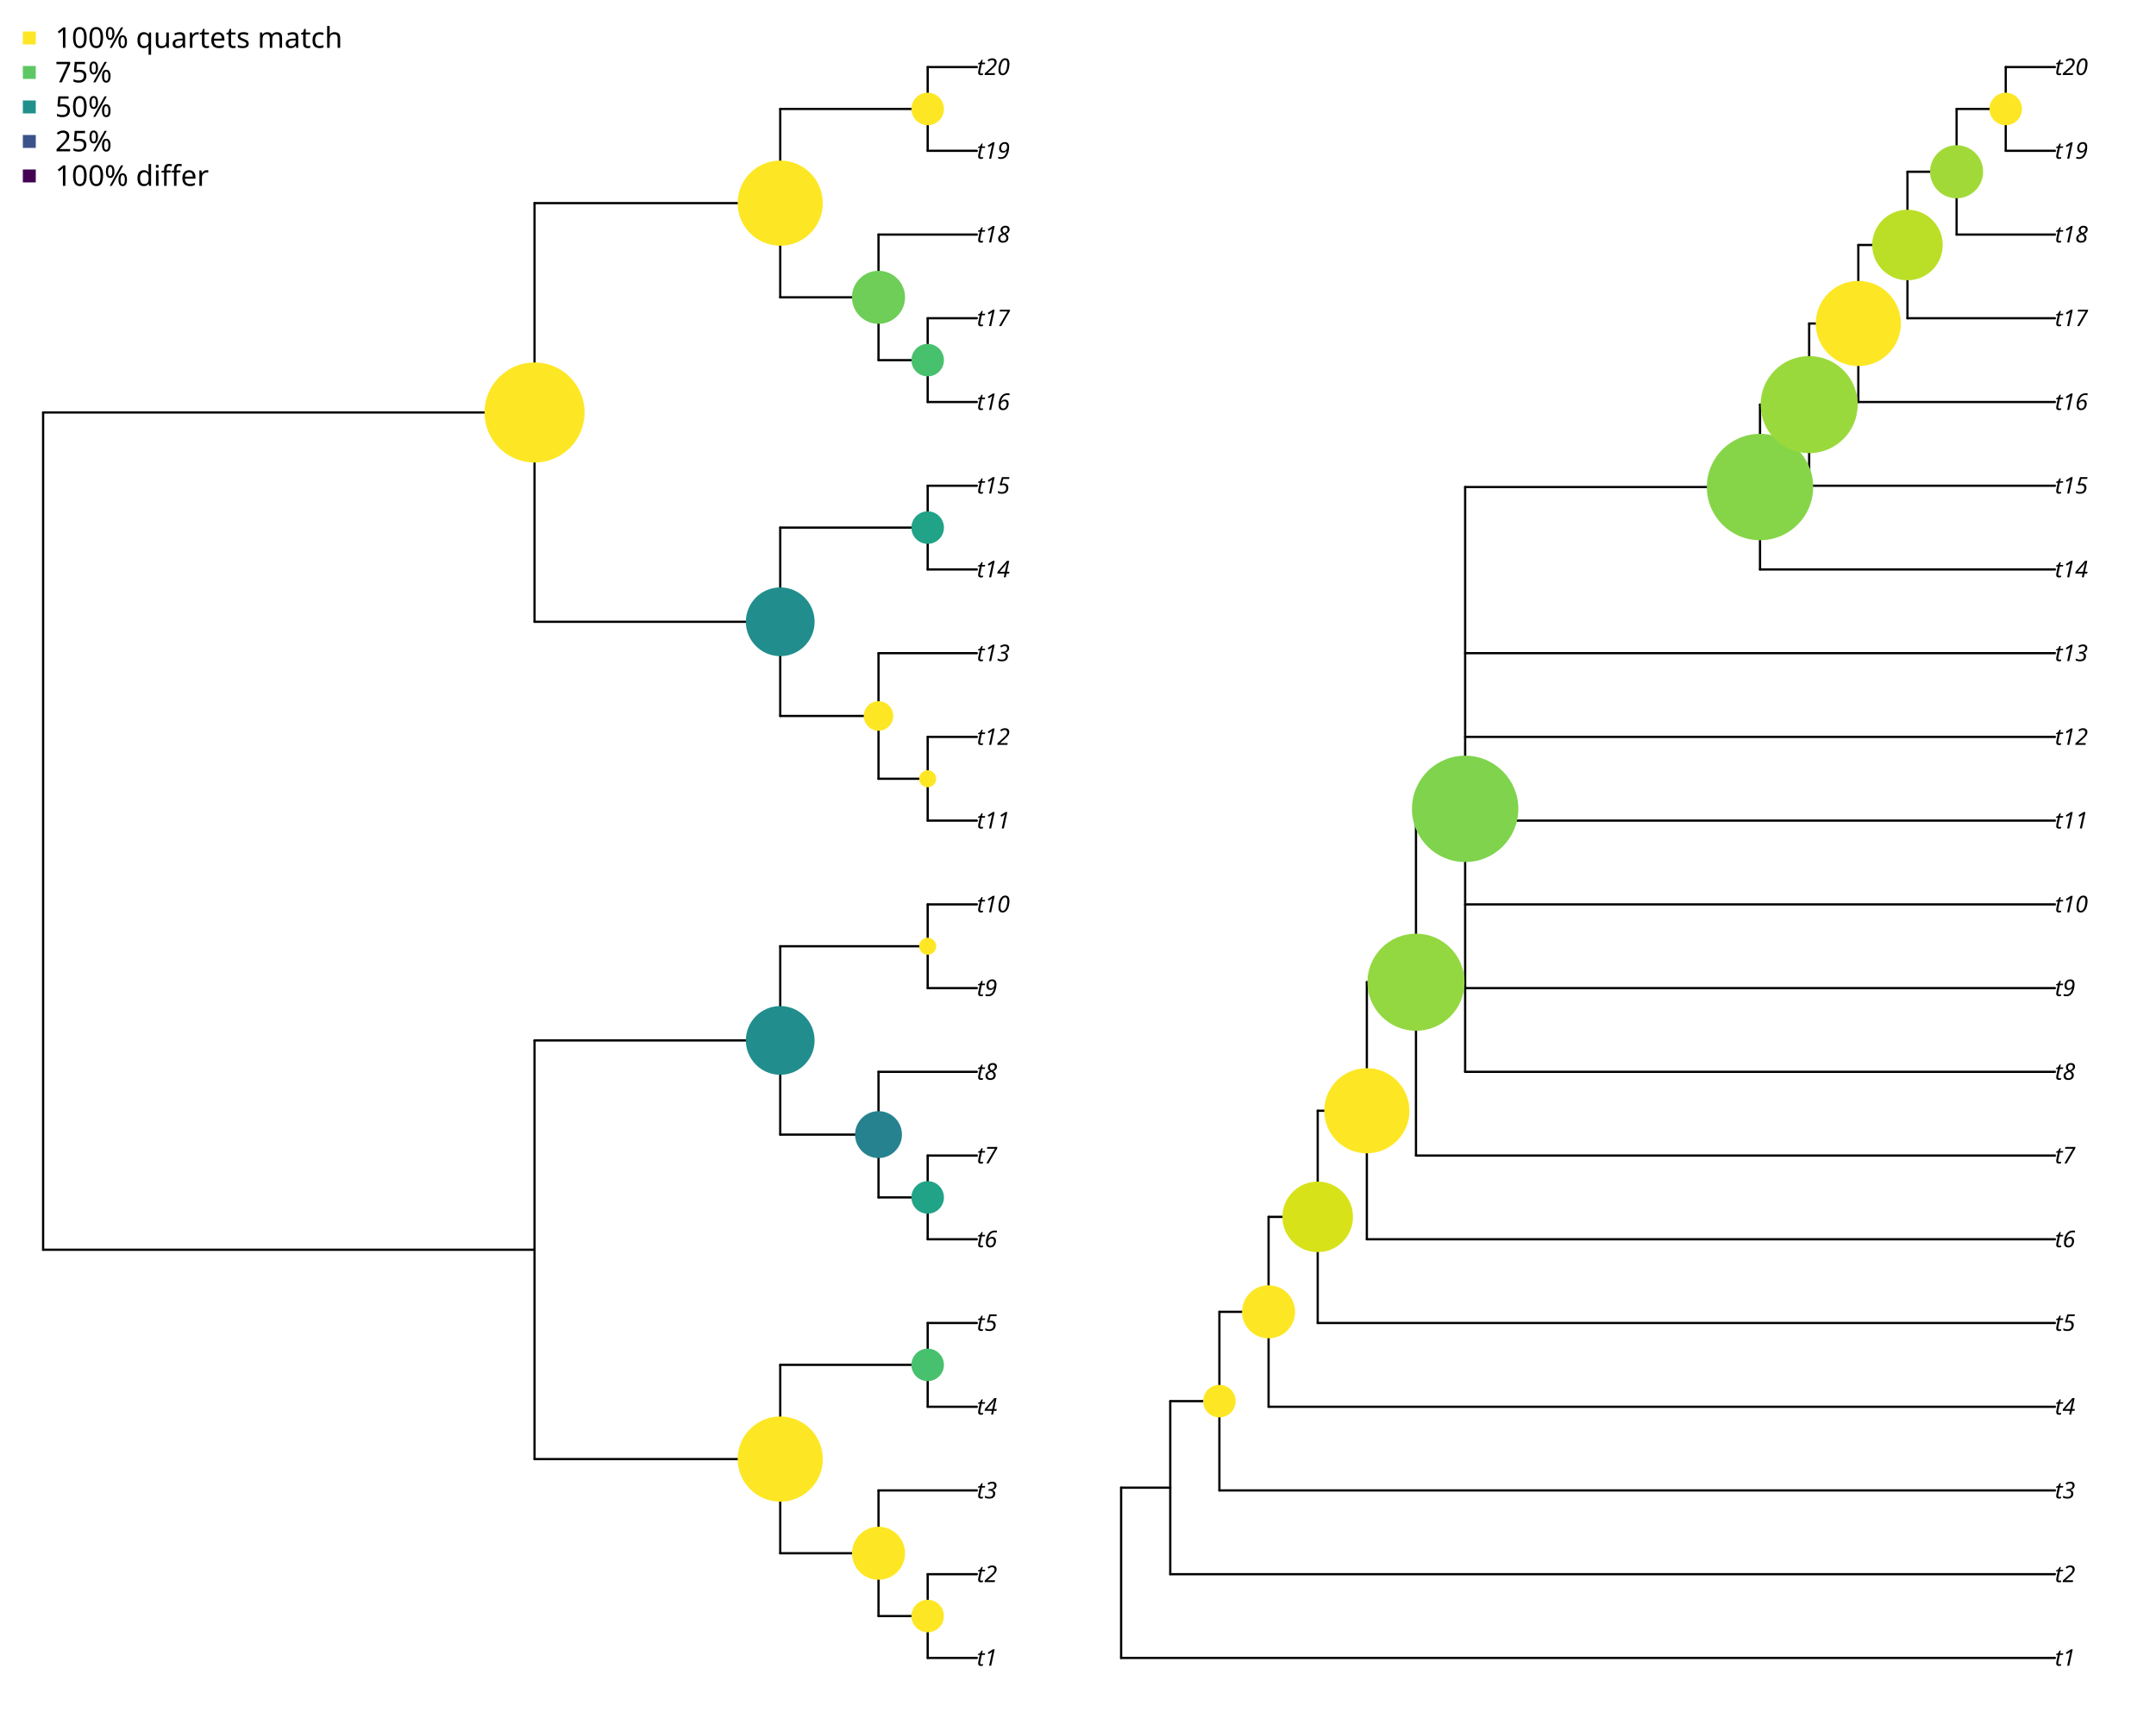
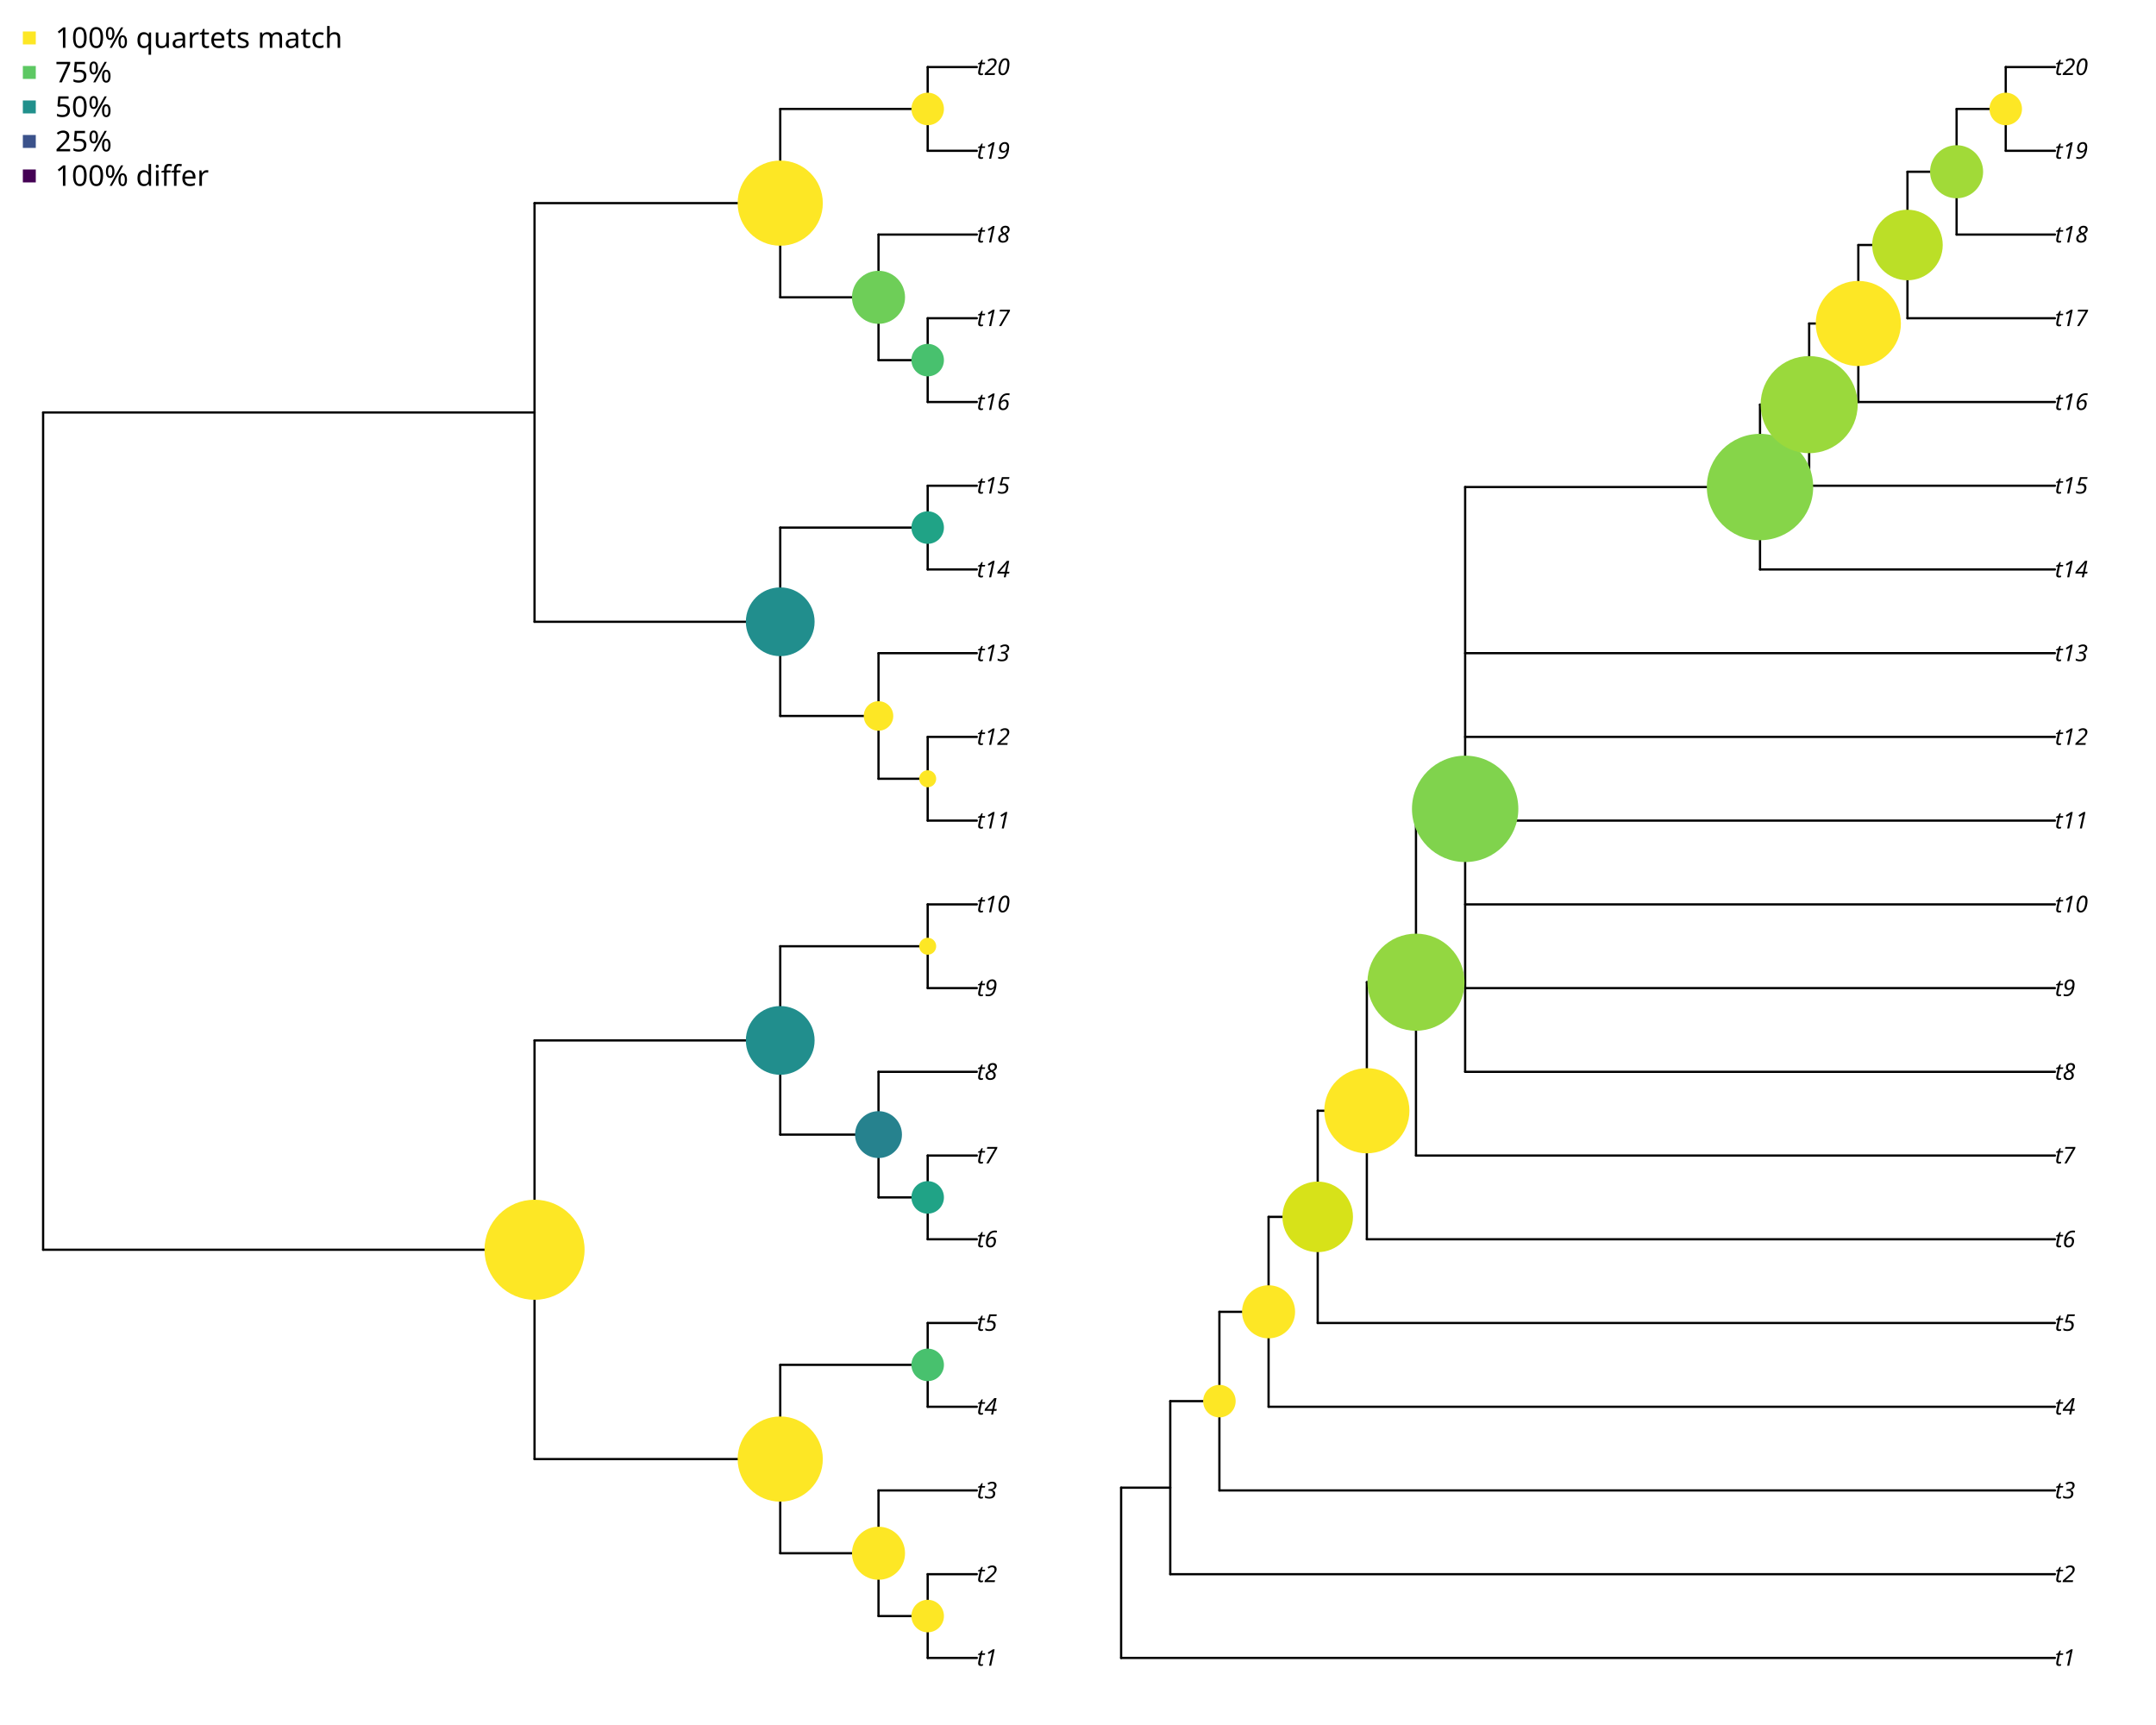
<svg xmlns="http://www.w3.org/2000/svg" class="svglite" data-engine-version="2.0" width="720.00pt" height="576.00pt" viewBox="0 0 720.00 576.00">
  <defs>
    <style type="text/css">
    .svglite line, .svglite polyline, .svglite polygon, .svglite path, .svglite rect, .svglite circle {
      fill: none;
      stroke: #000000;
      stroke-linecap: round;
      stroke-linejoin: round;
      stroke-miterlimit: 10.00;
    }
  </style>
  </defs>
  <rect width="100%" height="100%" style="stroke: none; fill: #FFFFFF;" />
  <defs>
    <clipPath id="cpMC4wMHw3MjAuMDB8MC4wMHw1NzYuMDA=">
      <rect x="0.00" y="0.00" width="720.00" height="576.00" />
    </clipPath>
  </defs>
  <g clip-path="url(#cpMC4wMHw3MjAuMDB8MC4wMHw1NzYuMDA=)">
</g>
  <defs>
    <clipPath id="cpMC4wMHwzNjAuMDB8MC4wMHw1NzYuMDA=">
      <rect x="0.00" y="0.00" width="360.00" height="576.00" />
    </clipPath>
  </defs>
  <g clip-path="url(#cpMC4wMHwzNjAuMDB8MC4wMHw1NzYuMDA=)">
</g>
  <defs>
    <clipPath id="cpMS4xNXwzNTguODV8MS4xNXw1NzQuODU=">
      <rect x="1.15" y="1.15" width="357.70" height="573.70" />
    </clipPath>
  </defs>
  <g clip-path="url(#cpMS4xNXwzNTguODV8MS4xNXw1NzQuODU=)">
    <line x1="14.40" y1="417.31" x2="178.51" y2="417.31" style="stroke-width: 0.75;" />
    <line x1="178.51" y1="487.20" x2="260.56" y2="487.20" style="stroke-width: 0.75;" />
    <line x1="260.56" y1="518.65" x2="293.38" y2="518.65" style="stroke-width: 0.75;" />
    <line x1="293.38" y1="539.62" x2="309.80" y2="539.62" style="stroke-width: 0.75;" />
    <line x1="309.80" y1="553.60" x2="326.21" y2="553.60" style="stroke-width: 0.75;" />
    <line x1="309.80" y1="525.64" x2="326.21" y2="525.64" style="stroke-width: 0.75;" />
    <line x1="293.38" y1="497.68" x2="326.21" y2="497.68" style="stroke-width: 0.75;" />
    <line x1="260.56" y1="455.75" x2="309.80" y2="455.75" style="stroke-width: 0.75;" />
    <line x1="309.80" y1="469.73" x2="326.21" y2="469.73" style="stroke-width: 0.75;" />
    <line x1="309.80" y1="441.77" x2="326.21" y2="441.77" style="stroke-width: 0.75;" />
    <line x1="178.51" y1="347.41" x2="260.56" y2="347.41" style="stroke-width: 0.75;" />
    <line x1="260.56" y1="378.86" x2="293.38" y2="378.86" style="stroke-width: 0.75;" />
    <line x1="293.38" y1="399.83" x2="309.80" y2="399.83" style="stroke-width: 0.75;" />
    <line x1="309.80" y1="413.81" x2="326.21" y2="413.81" style="stroke-width: 0.75;" />
    <line x1="309.80" y1="385.85" x2="326.21" y2="385.85" style="stroke-width: 0.75;" />
    <line x1="293.38" y1="357.89" x2="326.21" y2="357.89" style="stroke-width: 0.75;" />
    <line x1="260.56" y1="315.96" x2="309.80" y2="315.96" style="stroke-width: 0.75;" />
    <line x1="309.80" y1="329.94" x2="326.21" y2="329.94" style="stroke-width: 0.75;" />
    <line x1="309.80" y1="301.98" x2="326.21" y2="301.98" style="stroke-width: 0.75;" />
    <line x1="14.40" y1="137.73" x2="178.51" y2="137.73" style="stroke-width: 0.75;" />
    <line x1="178.51" y1="207.62" x2="260.56" y2="207.62" style="stroke-width: 0.75;" />
    <line x1="260.56" y1="239.07" x2="293.38" y2="239.07" style="stroke-width: 0.75;" />
    <line x1="293.38" y1="260.04" x2="309.80" y2="260.04" style="stroke-width: 0.75;" />
    <line x1="309.80" y1="274.02" x2="326.21" y2="274.02" style="stroke-width: 0.75;" />
    <line x1="309.80" y1="246.06" x2="326.21" y2="246.06" style="stroke-width: 0.75;" />
    <line x1="293.38" y1="218.11" x2="326.21" y2="218.11" style="stroke-width: 0.75;" />
    <line x1="260.56" y1="176.17" x2="309.80" y2="176.17" style="stroke-width: 0.75;" />
    <line x1="309.80" y1="190.15" x2="326.21" y2="190.15" style="stroke-width: 0.75;" />
    <line x1="309.80" y1="162.19" x2="326.21" y2="162.19" style="stroke-width: 0.75;" />
    <line x1="178.51" y1="67.83" x2="260.56" y2="67.83" style="stroke-width: 0.75;" />
    <line x1="260.56" y1="99.28" x2="293.38" y2="99.28" style="stroke-width: 0.75;" />
    <line x1="293.38" y1="120.25" x2="309.80" y2="120.25" style="stroke-width: 0.75;" />
    <line x1="309.80" y1="134.23" x2="326.21" y2="134.23" style="stroke-width: 0.75;" />
    <line x1="309.80" y1="106.27" x2="326.21" y2="106.27" style="stroke-width: 0.75;" />
    <line x1="293.38" y1="78.32" x2="326.21" y2="78.32" style="stroke-width: 0.75;" />
    <line x1="260.56" y1="36.38" x2="309.80" y2="36.38" style="stroke-width: 0.75;" />
    <line x1="309.80" y1="50.36" x2="326.21" y2="50.36" style="stroke-width: 0.75;" />
    <line x1="309.80" y1="22.40" x2="326.21" y2="22.40" style="stroke-width: 0.75;" />
    <line x1="14.40" y1="417.31" x2="14.40" y2="137.73" style="stroke-width: 0.75;" />
    <line x1="178.51" y1="487.20" x2="178.51" y2="347.41" style="stroke-width: 0.75;" />
    <line x1="260.56" y1="518.65" x2="260.56" y2="455.75" style="stroke-width: 0.75;" />
    <line x1="293.38" y1="539.62" x2="293.38" y2="497.68" style="stroke-width: 0.75;" />
    <line x1="309.80" y1="553.60" x2="309.80" y2="525.64" style="stroke-width: 0.75;" />
    <line x1="309.80" y1="469.73" x2="309.80" y2="441.77" style="stroke-width: 0.75;" />
    <line x1="260.56" y1="378.86" x2="260.56" y2="315.96" style="stroke-width: 0.75;" />
    <line x1="293.38" y1="399.83" x2="293.38" y2="357.89" style="stroke-width: 0.75;" />
    <line x1="309.80" y1="413.81" x2="309.80" y2="385.85" style="stroke-width: 0.75;" />
    <line x1="309.80" y1="329.94" x2="309.80" y2="301.98" style="stroke-width: 0.75;" />
    <line x1="178.51" y1="207.62" x2="178.51" y2="67.83" style="stroke-width: 0.75;" />
    <line x1="260.56" y1="239.07" x2="260.56" y2="176.17" style="stroke-width: 0.75;" />
    <line x1="293.38" y1="260.04" x2="293.38" y2="218.11" style="stroke-width: 0.75;" />
    <line x1="309.80" y1="274.02" x2="309.80" y2="246.06" style="stroke-width: 0.75;" />
    <line x1="309.80" y1="190.15" x2="309.80" y2="162.19" style="stroke-width: 0.75;" />
    <line x1="260.56" y1="99.28" x2="260.56" y2="36.38" style="stroke-width: 0.75;" />
    <line x1="293.38" y1="120.25" x2="293.38" y2="78.32" style="stroke-width: 0.75;" />
    <line x1="309.80" y1="134.23" x2="309.80" y2="106.27" style="stroke-width: 0.75;" />
    <line x1="309.80" y1="50.36" x2="309.80" y2="22.40" style="stroke-width: 0.75;" />
    <text x="326.21" y="556.21" style="font-size: 7.68px; font-style: italic; font-family: sans;" textLength="6.41px" lengthAdjust="spacingAndGlyphs">t1</text>
    <text x="326.21" y="528.29" style="font-size: 7.68px; font-style: italic; font-family: sans;" textLength="6.41px" lengthAdjust="spacingAndGlyphs">t2</text>
    <text x="326.21" y="500.33" style="font-size: 7.68px; font-style: italic; font-family: sans;" textLength="6.41px" lengthAdjust="spacingAndGlyphs">t3</text>
    <text x="326.21" y="472.34" style="font-size: 7.68px; font-style: italic; font-family: sans;" textLength="6.41px" lengthAdjust="spacingAndGlyphs">t4</text>
    <text x="326.21" y="444.37" style="font-size: 7.68px; font-style: italic; font-family: sans;" textLength="6.41px" lengthAdjust="spacingAndGlyphs">t5</text>
    <text x="326.21" y="416.46" style="font-size: 7.68px; font-style: italic; font-family: sans;" textLength="6.41px" lengthAdjust="spacingAndGlyphs">t6</text>
    <text x="326.21" y="388.47" style="font-size: 7.68px; font-style: italic; font-family: sans;" textLength="6.41px" lengthAdjust="spacingAndGlyphs">t7</text>
    <text x="326.21" y="360.54" style="font-size: 7.68px; font-style: italic; font-family: sans;" textLength="6.41px" lengthAdjust="spacingAndGlyphs">t8</text>
    <text x="326.21" y="332.58" style="font-size: 7.68px; font-style: italic; font-family: sans;" textLength="6.41px" lengthAdjust="spacingAndGlyphs">t9</text>
    <text x="326.21" y="304.62" style="font-size: 7.68px; font-style: italic; font-family: sans;" textLength="10.68px" lengthAdjust="spacingAndGlyphs">t10</text>
    <text x="326.21" y="276.63" style="font-size: 7.68px; font-style: italic; font-family: sans;" textLength="10.68px" lengthAdjust="spacingAndGlyphs">t11</text>
    <text x="326.21" y="248.72" style="font-size: 7.68px; font-style: italic; font-family: sans;" textLength="10.68px" lengthAdjust="spacingAndGlyphs">t12</text>
    <text x="326.21" y="220.75" style="font-size: 7.68px; font-style: italic; font-family: sans;" textLength="10.68px" lengthAdjust="spacingAndGlyphs">t13</text>
    <text x="326.21" y="192.76" style="font-size: 7.68px; font-style: italic; font-family: sans;" textLength="10.68px" lengthAdjust="spacingAndGlyphs">t14</text>
    <text x="326.21" y="164.80" style="font-size: 7.68px; font-style: italic; font-family: sans;" textLength="10.68px" lengthAdjust="spacingAndGlyphs">t15</text>
    <text x="326.21" y="136.88" style="font-size: 7.68px; font-style: italic; font-family: sans;" textLength="10.68px" lengthAdjust="spacingAndGlyphs">t16</text>
    <text x="326.21" y="108.89" style="font-size: 7.68px; font-style: italic; font-family: sans;" textLength="10.68px" lengthAdjust="spacingAndGlyphs">t17</text>
    <text x="326.21" y="80.96" style="font-size: 7.68px; font-style: italic; font-family: sans;" textLength="10.68px" lengthAdjust="spacingAndGlyphs">t18</text>
    <text x="326.21" y="53.00" style="font-size: 7.68px; font-style: italic; font-family: sans;" textLength="10.68px" lengthAdjust="spacingAndGlyphs">t19</text>
    <text x="326.21" y="25.04" style="font-size: 7.68px; font-style: italic; font-family: sans;" textLength="10.68px" lengthAdjust="spacingAndGlyphs">t20</text>
+     <circle cx="178.51" cy="417.31" r="16.71" style="stroke-width: 0.75; stroke: none; fill: #FDE725;" />
    <circle cx="260.56" cy="487.20" r="14.22" style="stroke-width: 0.75; stroke: none; fill: #FDE725;" />
    <circle cx="293.38" cy="518.65" r="8.86" style="stroke-width: 0.75; stroke: none; fill: #FDE725;" />
    <circle cx="309.80" cy="539.62" r="5.43" style="stroke-width: 0.75; stroke: none; fill: #FDE725;" />
    <circle cx="309.80" cy="455.75" r="5.43" style="stroke-width: 0.75; stroke: none; fill: #48C16E;" />
    <circle cx="260.56" cy="347.41" r="11.48" style="stroke-width: 0.75; stroke: none; fill: #218E8D;" />
    <circle cx="293.38" cy="378.86" r="7.83" style="stroke-width: 0.75; stroke: none; fill: #26828E;" />
    <circle cx="309.80" cy="399.83" r="5.43" style="stroke-width: 0.75; stroke: none; fill: #20A386;" />
    <circle cx="309.80" cy="315.96" r="2.84" style="stroke-width: 0.75; stroke: none; fill: #FDE725;" />
-     <circle cx="178.51" cy="137.73" r="16.71" style="stroke-width: 0.75; stroke: none; fill: #FDE725;" />
    <circle cx="260.56" cy="207.62" r="11.48" style="stroke-width: 0.75; stroke: none; fill: #218E8D;" />
    <circle cx="293.38" cy="239.07" r="4.93" style="stroke-width: 0.75; stroke: none; fill: #FDE725;" />
    <circle cx="309.80" cy="260.04" r="2.84" style="stroke-width: 0.75; stroke: none; fill: #FDE725;" />
    <circle cx="309.80" cy="176.17" r="5.43" style="stroke-width: 0.75; stroke: none; fill: #20A386;" />
    <circle cx="260.56" cy="67.83" r="14.22" style="stroke-width: 0.75; stroke: none; fill: #FDE725;" />
    <circle cx="293.38" cy="99.28" r="8.86" style="stroke-width: 0.75; stroke: none; fill: #6ECE58;" />
    <circle cx="309.80" cy="120.25" r="5.43" style="stroke-width: 0.75; stroke: none; fill: #48C16E;" />
    <circle cx="309.80" cy="36.38" r="5.43" style="stroke-width: 0.75; stroke: none; fill: #FDE725;" />
    <polygon points="7.63,14.83 11.95,14.83 11.95,10.51 7.63,10.51 " style="stroke-width: 0.75; stroke: none; fill: #FDE725;" />
    <polygon points="7.63,26.35 11.95,26.35 11.95,22.03 7.63,22.03 " style="stroke-width: 0.75; stroke: none; fill: #5DC863;" />
    <polygon points="7.63,37.87 11.95,37.87 11.95,33.55 7.63,33.55 " style="stroke-width: 0.75; stroke: none; fill: #21908C;" />
    <polygon points="7.63,49.39 11.95,49.39 11.95,45.07 7.63,45.07 " style="stroke-width: 0.75; stroke: none; fill: #3B528B;" />
    <polygon points="7.63,60.91 11.95,60.91 11.95,56.59 7.63,56.59 " style="stroke-width: 0.75; stroke: none; fill: #440154;" />
    <text x="18.43" y="15.98" style="font-size: 9.60px; font-family: sans;" textLength="90.73px" lengthAdjust="spacingAndGlyphs">100% quartets match</text>
    <text x="18.43" y="27.50" style="font-size: 9.60px; font-family: sans;" textLength="19.22px" lengthAdjust="spacingAndGlyphs">75%</text>
    <text x="18.43" y="39.02" style="font-size: 9.60px; font-family: sans;" textLength="19.22px" lengthAdjust="spacingAndGlyphs">50%</text>
    <text x="18.43" y="50.54" style="font-size: 9.60px; font-family: sans;" textLength="19.22px" lengthAdjust="spacingAndGlyphs">25%</text>
    <text x="18.43" y="62.06" style="font-size: 9.60px; font-family: sans;" textLength="48.56px" lengthAdjust="spacingAndGlyphs">100% differ</text>
  </g>
  <defs>
    <clipPath id="cpMzYxLjE1fDcxOC44NXwxLjE1fDU3NC44NQ==">
      <rect x="361.15" y="1.15" width="357.70" height="573.70" />
    </clipPath>
  </defs>
  <g clip-path="url(#cpMzYxLjE1fDcxOC44NXwxLjE1fDU3NC44NQ==)">
</g>
  <defs>
    <clipPath id="cpMzYwLjAwfDcyMC4wMHwwLjAwfDU3Ni4wMA==">
      <rect x="360.00" y="0.00" width="360.00" height="576.00" />
    </clipPath>
  </defs>
  <g clip-path="url(#cpMzYwLjAwfDcyMC4wMHwwLjAwfDU3Ni4wMA==)">
</g>
  <g clip-path="url(#cpMzYxLjE1fDcxOC44NXwxLjE1fDU3NC44NQ==)">
    <line x1="374.40" y1="553.60" x2="686.24" y2="553.60" style="stroke-width: 0.75;" />
    <line x1="374.40" y1="496.75" x2="390.81" y2="496.75" style="stroke-width: 0.75;" />
    <line x1="390.81" y1="525.64" x2="686.24" y2="525.64" style="stroke-width: 0.75;" />
    <line x1="390.81" y1="467.86" x2="407.22" y2="467.86" style="stroke-width: 0.75;" />
    <line x1="407.22" y1="497.68" x2="686.24" y2="497.68" style="stroke-width: 0.75;" />
    <line x1="407.22" y1="438.03" x2="423.64" y2="438.03" style="stroke-width: 0.75;" />
    <line x1="423.64" y1="469.73" x2="686.24" y2="469.73" style="stroke-width: 0.75;" />
    <line x1="423.64" y1="406.33" x2="440.05" y2="406.33" style="stroke-width: 0.75;" />
    <line x1="440.05" y1="441.77" x2="686.24" y2="441.77" style="stroke-width: 0.75;" />
    <line x1="440.05" y1="370.89" x2="456.46" y2="370.89" style="stroke-width: 0.75;" />
    <line x1="456.46" y1="413.81" x2="686.24" y2="413.81" style="stroke-width: 0.75;" />
    <line x1="456.46" y1="327.97" x2="472.87" y2="327.97" style="stroke-width: 0.75;" />
    <line x1="472.87" y1="385.85" x2="686.24" y2="385.85" style="stroke-width: 0.75;" />
    <line x1="472.87" y1="270.09" x2="489.29" y2="270.09" style="stroke-width: 0.75;" />
    <line x1="489.29" y1="357.89" x2="686.24" y2="357.89" style="stroke-width: 0.75;" />
    <line x1="489.29" y1="329.94" x2="686.24" y2="329.94" style="stroke-width: 0.75;" />
    <line x1="489.29" y1="301.98" x2="686.24" y2="301.98" style="stroke-width: 0.75;" />
    <line x1="489.29" y1="274.02" x2="686.24" y2="274.02" style="stroke-width: 0.75;" />
    <line x1="489.29" y1="246.06" x2="686.24" y2="246.06" style="stroke-width: 0.75;" />
    <line x1="489.29" y1="218.11" x2="686.24" y2="218.11" style="stroke-width: 0.75;" />
    <line x1="489.29" y1="162.63" x2="587.76" y2="162.63" style="stroke-width: 0.75;" />
    <line x1="587.76" y1="190.15" x2="686.24" y2="190.15" style="stroke-width: 0.75;" />
    <line x1="587.76" y1="135.11" x2="604.17" y2="135.11" style="stroke-width: 0.75;" />
    <line x1="604.17" y1="162.19" x2="686.24" y2="162.19" style="stroke-width: 0.75;" />
    <line x1="604.17" y1="108.02" x2="620.59" y2="108.02" style="stroke-width: 0.75;" />
    <line x1="620.59" y1="134.23" x2="686.24" y2="134.23" style="stroke-width: 0.75;" />
    <line x1="620.59" y1="81.81" x2="637.00" y2="81.81" style="stroke-width: 0.75;" />
    <line x1="637.00" y1="106.27" x2="686.24" y2="106.27" style="stroke-width: 0.75;" />
    <line x1="637.00" y1="57.35" x2="653.41" y2="57.35" style="stroke-width: 0.75;" />
    <line x1="653.41" y1="78.32" x2="686.24" y2="78.32" style="stroke-width: 0.75;" />
    <line x1="653.41" y1="36.38" x2="669.82" y2="36.38" style="stroke-width: 0.75;" />
    <line x1="669.82" y1="50.36" x2="686.24" y2="50.36" style="stroke-width: 0.75;" />
    <line x1="669.82" y1="22.40" x2="686.24" y2="22.40" style="stroke-width: 0.75;" />
    <line x1="374.40" y1="553.60" x2="374.40" y2="496.75" style="stroke-width: 0.75;" />
    <line x1="390.81" y1="525.64" x2="390.81" y2="467.86" style="stroke-width: 0.75;" />
    <line x1="407.22" y1="497.68" x2="407.22" y2="438.03" style="stroke-width: 0.75;" />
    <line x1="423.64" y1="469.73" x2="423.64" y2="406.33" style="stroke-width: 0.75;" />
    <line x1="440.05" y1="441.77" x2="440.05" y2="370.89" style="stroke-width: 0.75;" />
    <line x1="456.46" y1="413.81" x2="456.46" y2="327.97" style="stroke-width: 0.75;" />
    <line x1="472.87" y1="385.85" x2="472.87" y2="270.09" style="stroke-width: 0.75;" />
    <line x1="489.29" y1="357.89" x2="489.29" y2="162.63" style="stroke-width: 0.75;" />
    <line x1="587.76" y1="190.15" x2="587.76" y2="135.11" style="stroke-width: 0.75;" />
    <line x1="604.17" y1="162.19" x2="604.17" y2="108.02" style="stroke-width: 0.75;" />
    <line x1="620.59" y1="134.23" x2="620.59" y2="81.81" style="stroke-width: 0.75;" />
    <line x1="637.00" y1="106.27" x2="637.00" y2="57.35" style="stroke-width: 0.75;" />
    <line x1="653.41" y1="78.32" x2="653.41" y2="36.38" style="stroke-width: 0.75;" />
    <line x1="669.82" y1="50.36" x2="669.82" y2="22.40" style="stroke-width: 0.75;" />
    <text x="686.24" y="556.21" style="font-size: 7.68px; font-style: italic; font-family: sans;" textLength="6.41px" lengthAdjust="spacingAndGlyphs">t1</text>
    <text x="686.24" y="528.29" style="font-size: 7.68px; font-style: italic; font-family: sans;" textLength="6.41px" lengthAdjust="spacingAndGlyphs">t2</text>
    <text x="686.24" y="500.33" style="font-size: 7.68px; font-style: italic; font-family: sans;" textLength="6.41px" lengthAdjust="spacingAndGlyphs">t3</text>
    <text x="686.24" y="472.34" style="font-size: 7.68px; font-style: italic; font-family: sans;" textLength="6.41px" lengthAdjust="spacingAndGlyphs">t4</text>
    <text x="686.24" y="444.37" style="font-size: 7.68px; font-style: italic; font-family: sans;" textLength="6.41px" lengthAdjust="spacingAndGlyphs">t5</text>
    <text x="686.24" y="416.46" style="font-size: 7.68px; font-style: italic; font-family: sans;" textLength="6.41px" lengthAdjust="spacingAndGlyphs">t6</text>
    <text x="686.24" y="388.47" style="font-size: 7.68px; font-style: italic; font-family: sans;" textLength="6.41px" lengthAdjust="spacingAndGlyphs">t7</text>
    <text x="686.24" y="360.54" style="font-size: 7.68px; font-style: italic; font-family: sans;" textLength="6.41px" lengthAdjust="spacingAndGlyphs">t8</text>
    <text x="686.24" y="332.58" style="font-size: 7.68px; font-style: italic; font-family: sans;" textLength="6.41px" lengthAdjust="spacingAndGlyphs">t9</text>
    <text x="686.24" y="304.62" style="font-size: 7.68px; font-style: italic; font-family: sans;" textLength="10.68px" lengthAdjust="spacingAndGlyphs">t10</text>
    <text x="686.24" y="276.63" style="font-size: 7.68px; font-style: italic; font-family: sans;" textLength="10.68px" lengthAdjust="spacingAndGlyphs">t11</text>
    <text x="686.24" y="248.72" style="font-size: 7.68px; font-style: italic; font-family: sans;" textLength="10.68px" lengthAdjust="spacingAndGlyphs">t12</text>
    <text x="686.24" y="220.75" style="font-size: 7.68px; font-style: italic; font-family: sans;" textLength="10.68px" lengthAdjust="spacingAndGlyphs">t13</text>
    <text x="686.24" y="192.76" style="font-size: 7.68px; font-style: italic; font-family: sans;" textLength="10.68px" lengthAdjust="spacingAndGlyphs">t14</text>
    <text x="686.24" y="164.80" style="font-size: 7.68px; font-style: italic; font-family: sans;" textLength="10.68px" lengthAdjust="spacingAndGlyphs">t15</text>
    <text x="686.24" y="136.88" style="font-size: 7.68px; font-style: italic; font-family: sans;" textLength="10.68px" lengthAdjust="spacingAndGlyphs">t16</text>
    <text x="686.24" y="108.89" style="font-size: 7.68px; font-style: italic; font-family: sans;" textLength="10.68px" lengthAdjust="spacingAndGlyphs">t17</text>
    <text x="686.24" y="80.96" style="font-size: 7.68px; font-style: italic; font-family: sans;" textLength="10.68px" lengthAdjust="spacingAndGlyphs">t18</text>
    <text x="686.24" y="53.00" style="font-size: 7.68px; font-style: italic; font-family: sans;" textLength="10.68px" lengthAdjust="spacingAndGlyphs">t19</text>
    <text x="686.24" y="25.04" style="font-size: 7.68px; font-style: italic; font-family: sans;" textLength="10.68px" lengthAdjust="spacingAndGlyphs">t20</text>
    <circle cx="407.22" cy="467.86" r="5.43" style="stroke-width: 0.75; stroke: none; fill: #FDE725;" />
    <circle cx="423.64" cy="438.03" r="8.86" style="stroke-width: 0.75; stroke: none; fill: #FDE725;" />
    <circle cx="440.05" cy="406.33" r="11.78" style="stroke-width: 0.75; stroke: none; fill: #D7E219;" />
    <circle cx="456.46" cy="370.89" r="14.22" style="stroke-width: 0.75; stroke: none; fill: #FDE725;" />
    <circle cx="472.87" cy="327.97" r="16.21" style="stroke-width: 0.75; stroke: none; fill: #93D741;" />
    <circle cx="489.29" cy="270.09" r="17.76" style="stroke-width: 0.75; stroke: none; fill: #80D34D;" />
    <circle cx="587.76" cy="162.63" r="17.76" style="stroke-width: 0.75; stroke: none; fill: #86D549;" />
    <circle cx="604.17" cy="135.11" r="16.21" style="stroke-width: 0.75; stroke: none; fill: #9AD93C;" />
    <circle cx="620.59" cy="108.02" r="14.22" style="stroke-width: 0.75; stroke: none; fill: #FDE725;" />
    <circle cx="637.00" cy="81.81" r="11.78" style="stroke-width: 0.75; stroke: none; fill: #BBDF27;" />
    <circle cx="653.41" cy="57.35" r="8.86" style="stroke-width: 0.75; stroke: none; fill: #A1DA38;" />
    <circle cx="669.82" cy="36.38" r="5.43" style="stroke-width: 0.75; stroke: none; fill: #FDE725;" />
  </g>
</svg>
